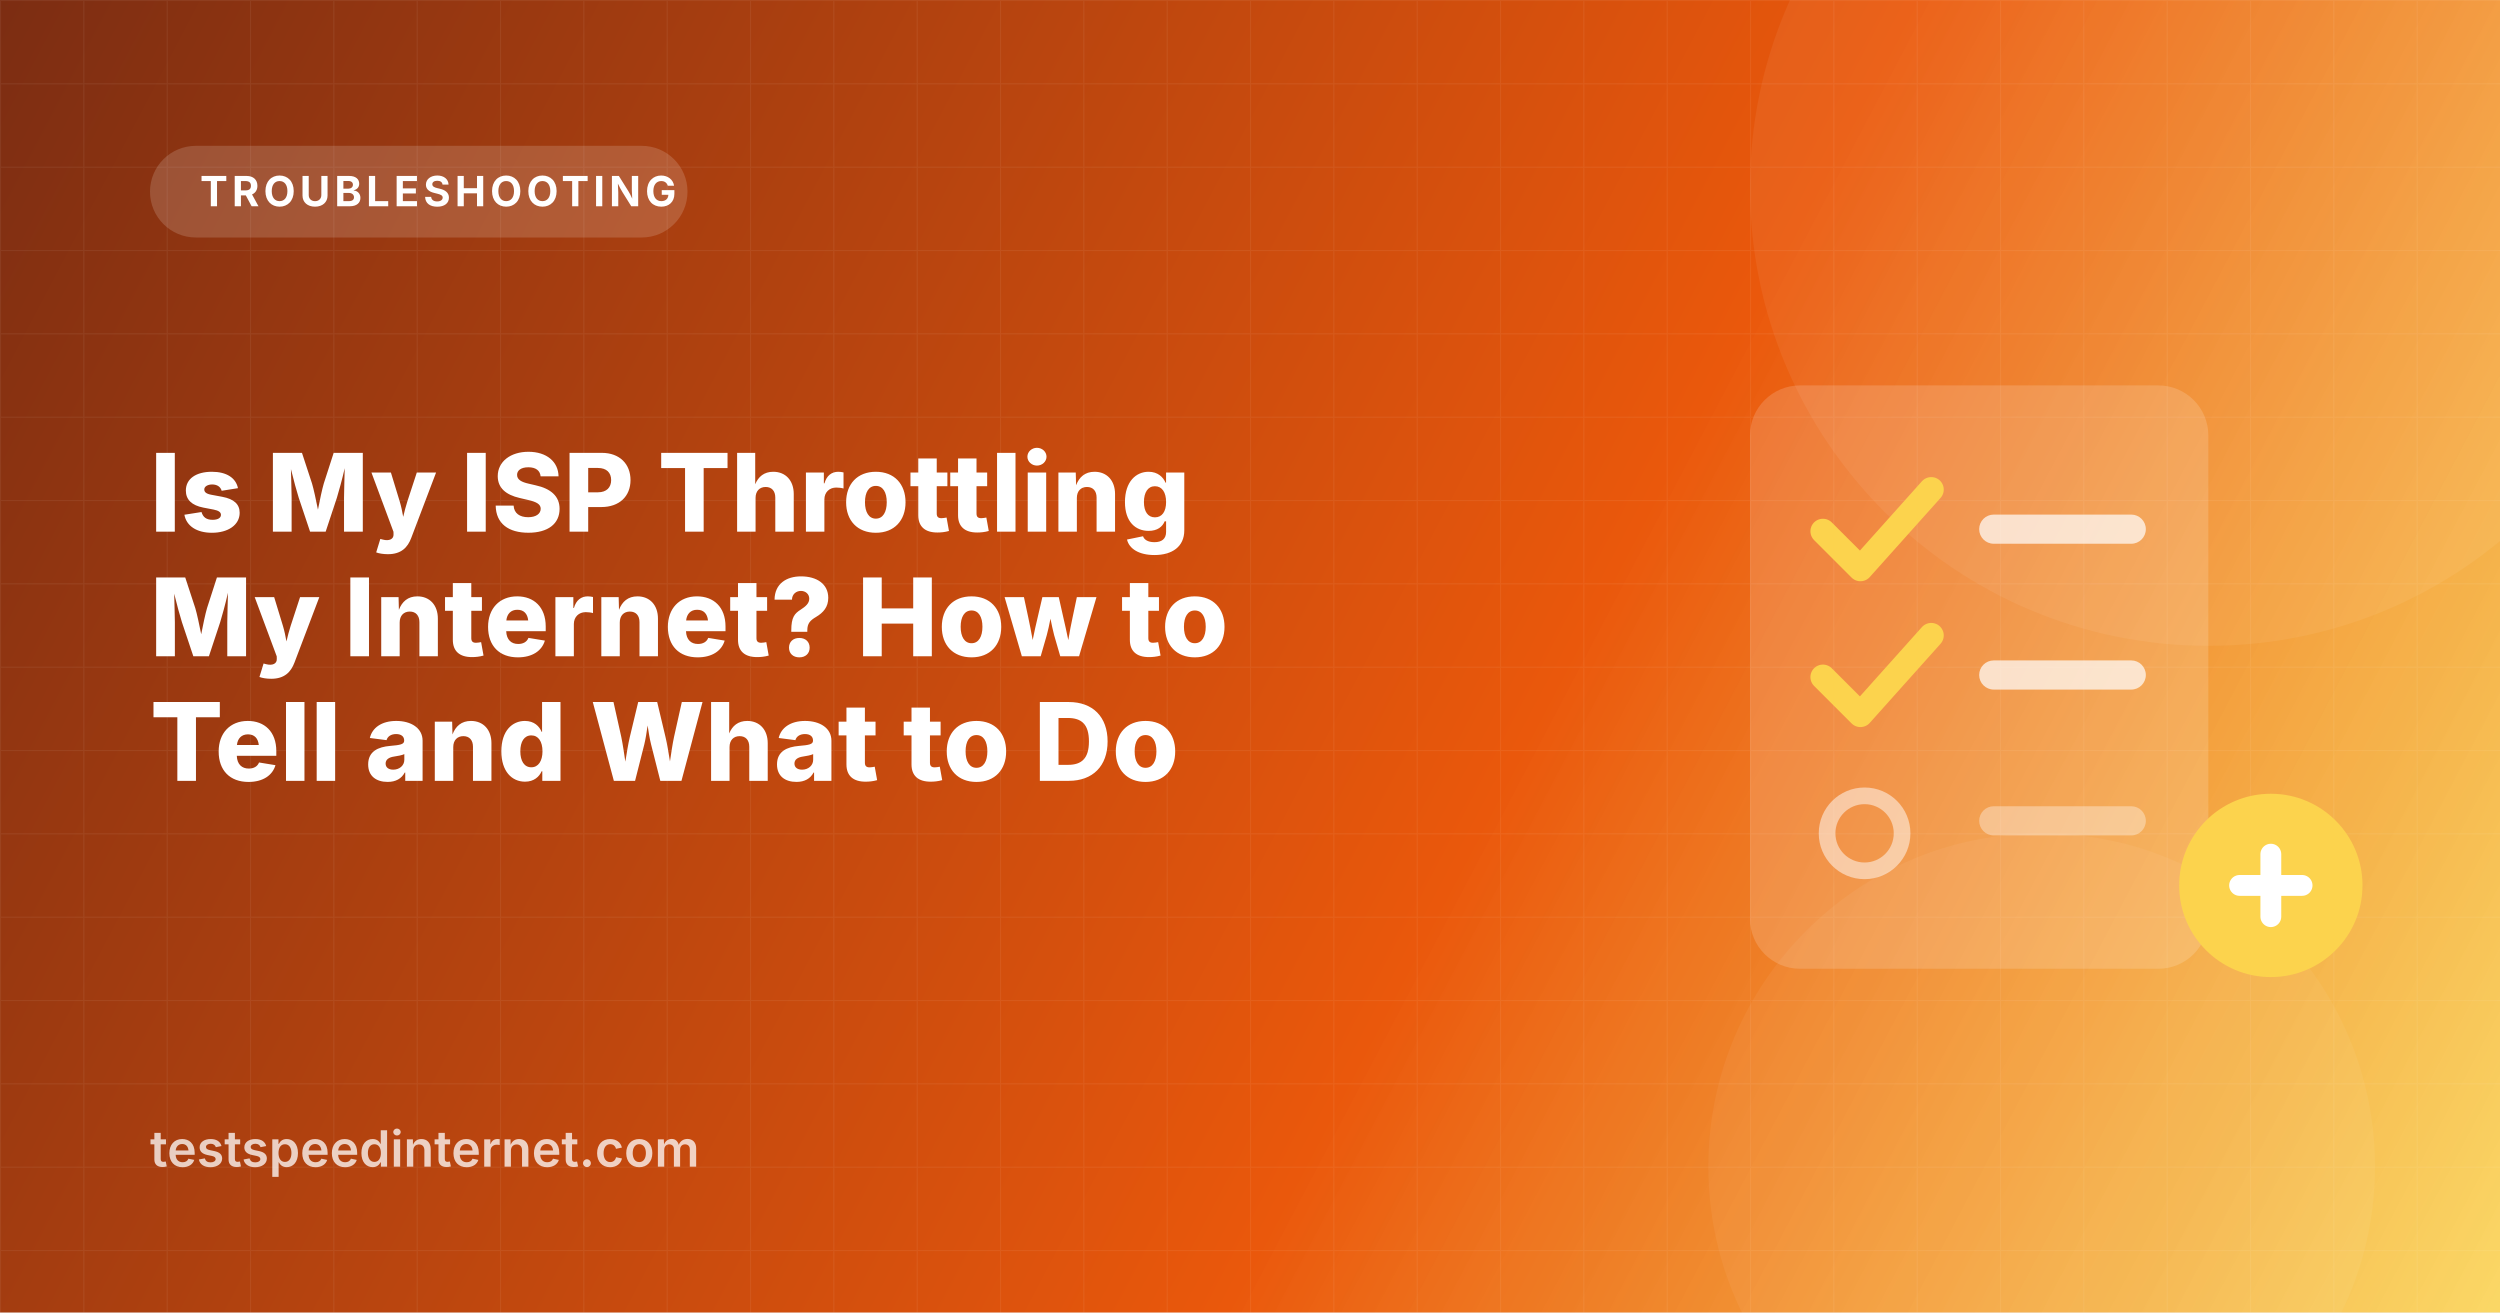
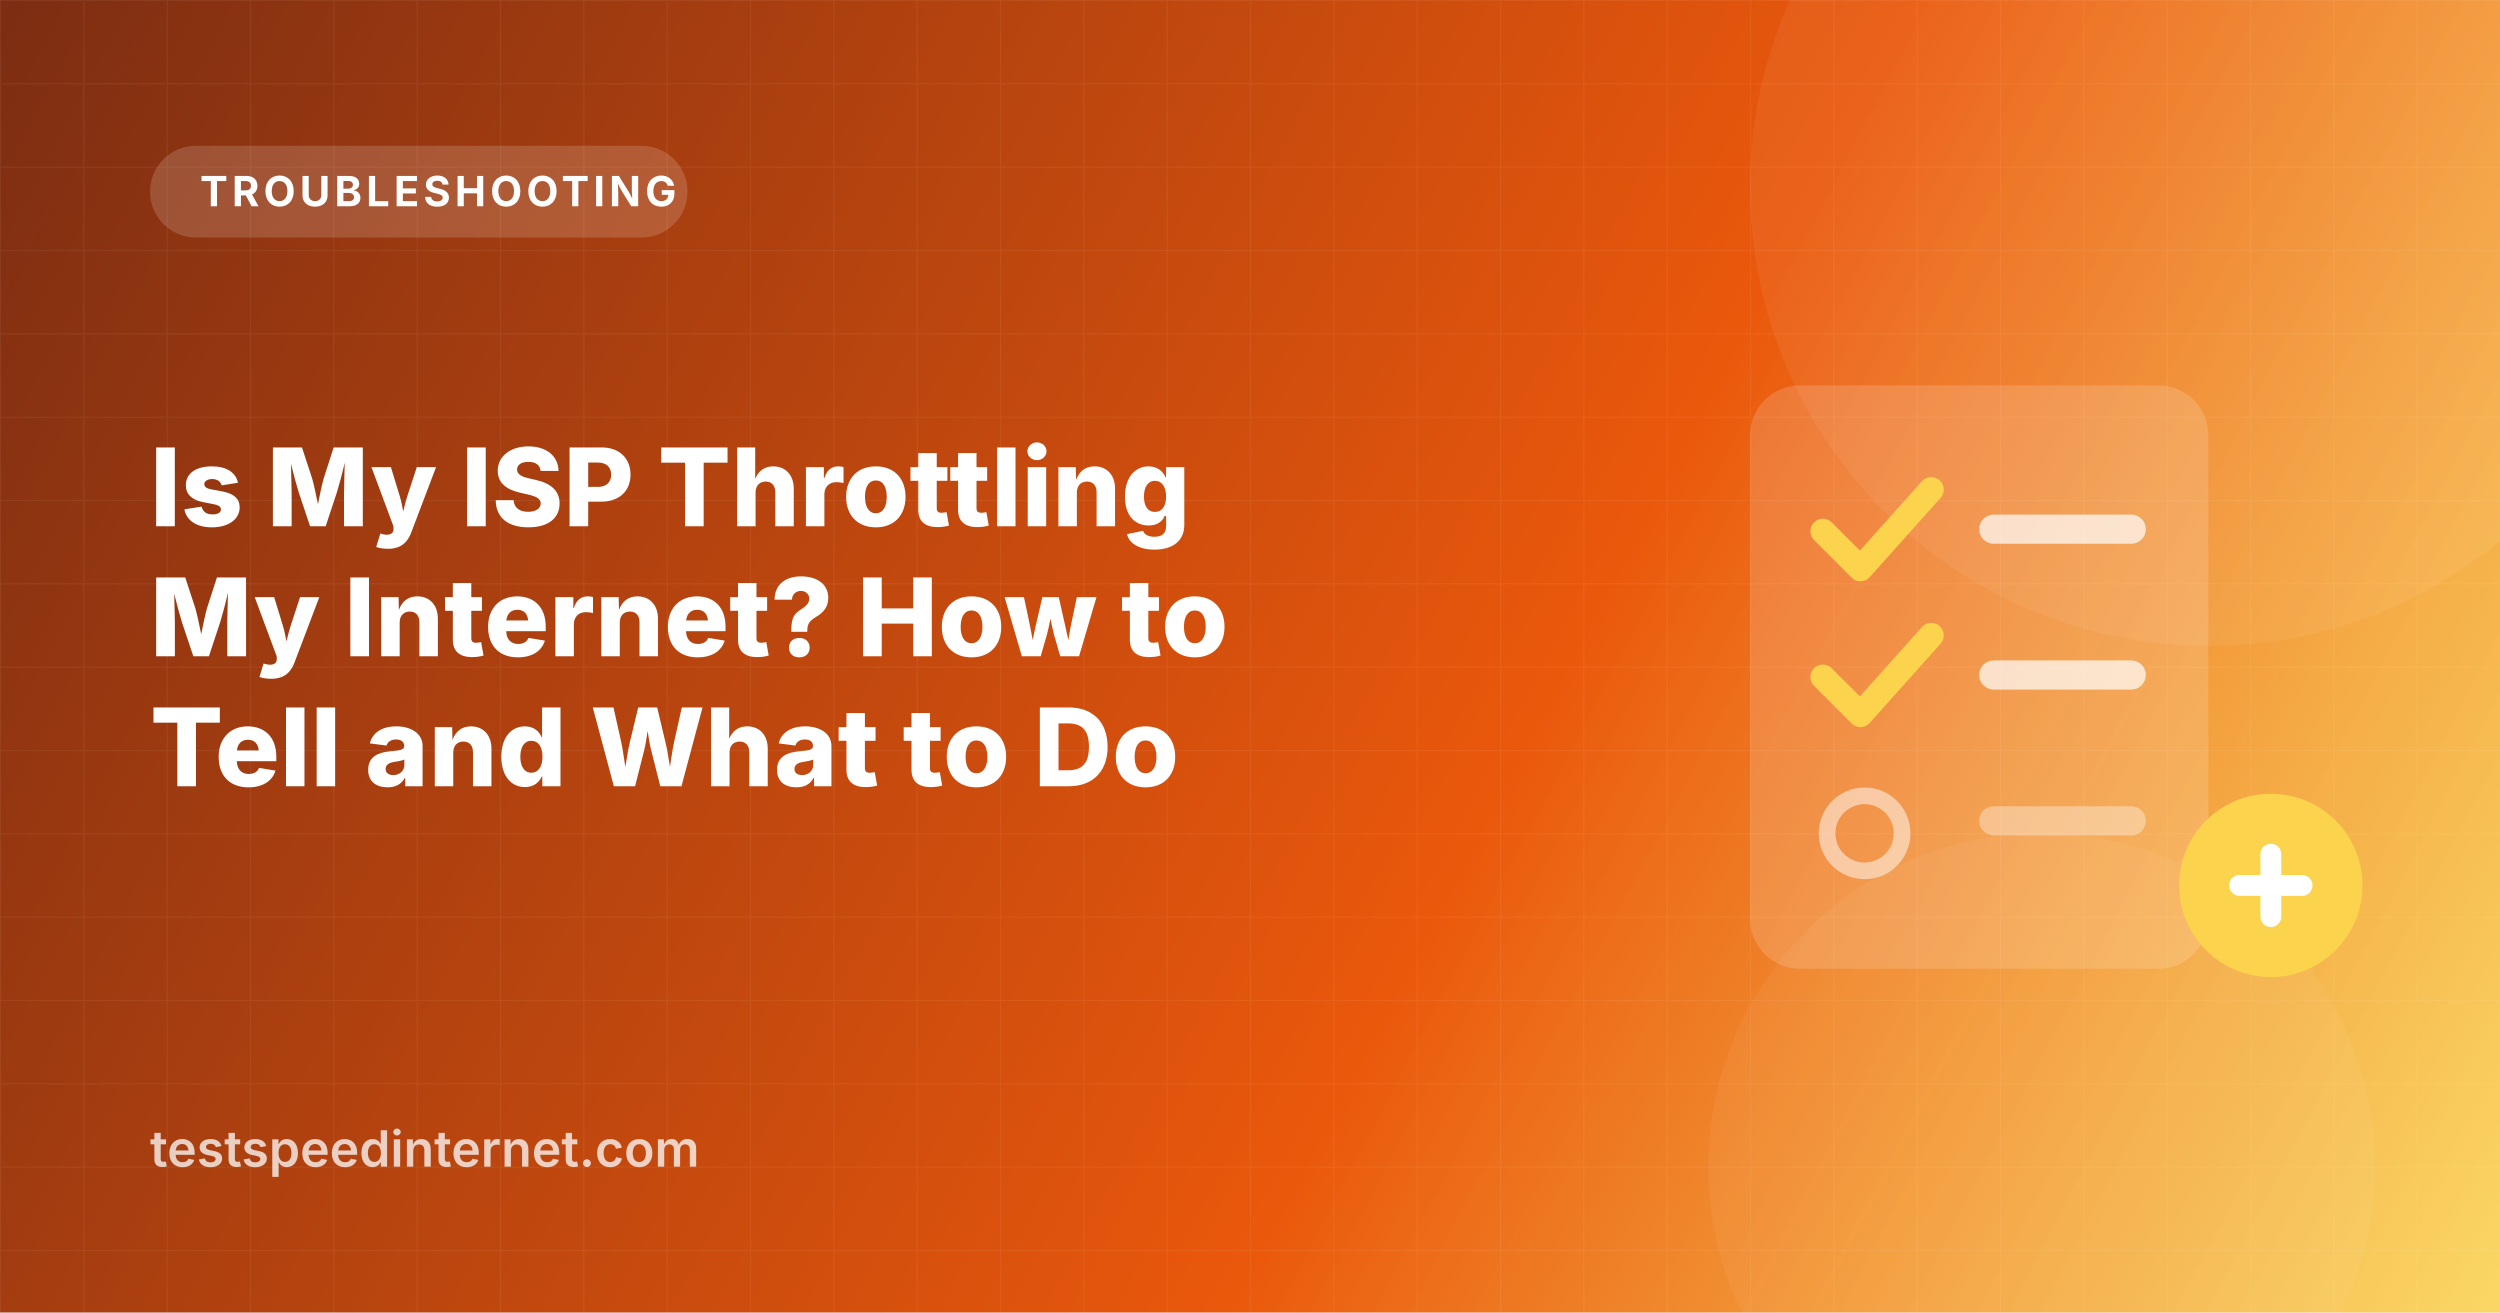
<svg xmlns="http://www.w3.org/2000/svg" width="1200" height="630" viewBox="0 0 1200 630" font-family="Inter, 'Segoe UI', Helvetica, Arial, sans-serif">
  <defs>
    <linearGradient id="bg" x1="0" y1="0" x2="1200" y2="630" gradientUnits="userSpaceOnUse">
      <stop stop-color="#7c2d12" />
      <stop offset=".6" stop-color="#ea580c" />
      <stop offset="1" stop-color="#fcd34d" stop-opacity=".85" />
    </linearGradient>
    <pattern id="grid" width="40" height="40" patternUnits="userSpaceOnUse">
      <path d="M40 0H0V40" fill="none" stroke="#fff" stroke-opacity=".06" />
    </pattern>
  </defs>
  <rect width="1200" height="630" fill="url(#bg)" />
  <rect width="1200" height="630" fill="url(#grid)" />
  <circle cx="1060" cy="90" r="220" fill="#fff" fill-opacity=".06" />
  <circle cx="980" cy="560" r="160" fill="#fff" fill-opacity=".05" />
  <rect x="72" y="70" width="258" height="44" rx="22" fill="#fff" fill-opacity=".16" />
  <text x="96" y="99" font-size="20" font-weight="700" letter-spacing="2" fill="#fff">TROUBLESHOOTING</text>
-   <text x="72" y="255.2" font-size="52" font-weight="800" fill="#fff">Is My ISP Throttling</text>
+   <text x="72" y="252.6" font-size="52" font-weight="800" fill="#fff">Is My ISP Throttling</text>
  <text x="72" y="315" font-size="52" font-weight="800" fill="#fff">My Internet? How to</text>
-   <text x="72" y="374.8" font-size="52" font-weight="800" fill="#fff">Tell and What to Do</text>
+   <text x="72" y="377.4" font-size="52" font-weight="800" fill="#fff">Tell and What to Do</text>
  <text x="72" y="560" font-size="24" font-weight="600" fill="#fff" fill-opacity=".75">testspeedinternet.com</text>
  <g transform="translate(790 135)">
    <rect x="50" y="50" width="220" height="280" rx="24" fill="#fff" fill-opacity=".16" />
    <path d="M85 120 l18 18 34-38" fill="none" stroke="#fcd34d" stroke-width="12" stroke-linecap="round" stroke-linejoin="round" />
    <rect x="160" y="112" width="80" height="14" rx="7" fill="#fff" fill-opacity=".7" />
    <path d="M85 190 l18 18 34-38" fill="none" stroke="#fcd34d" stroke-width="12" stroke-linecap="round" stroke-linejoin="round" />
    <rect x="160" y="182" width="80" height="14" rx="7" fill="#fff" fill-opacity=".7" />
    <circle cx="105" cy="265" r="18" fill="none" stroke="#fff" stroke-opacity=".5" stroke-width="8" />
    <rect x="160" y="252" width="80" height="14" rx="7" fill="#fff" fill-opacity=".35" />
    <circle cx="300" cy="290" r="44" fill="#fcd34d" />
    <path d="M285 290 h30 M300 275 v30" stroke="#fff" stroke-width="10" stroke-linecap="round" />
  </g>
</svg>
